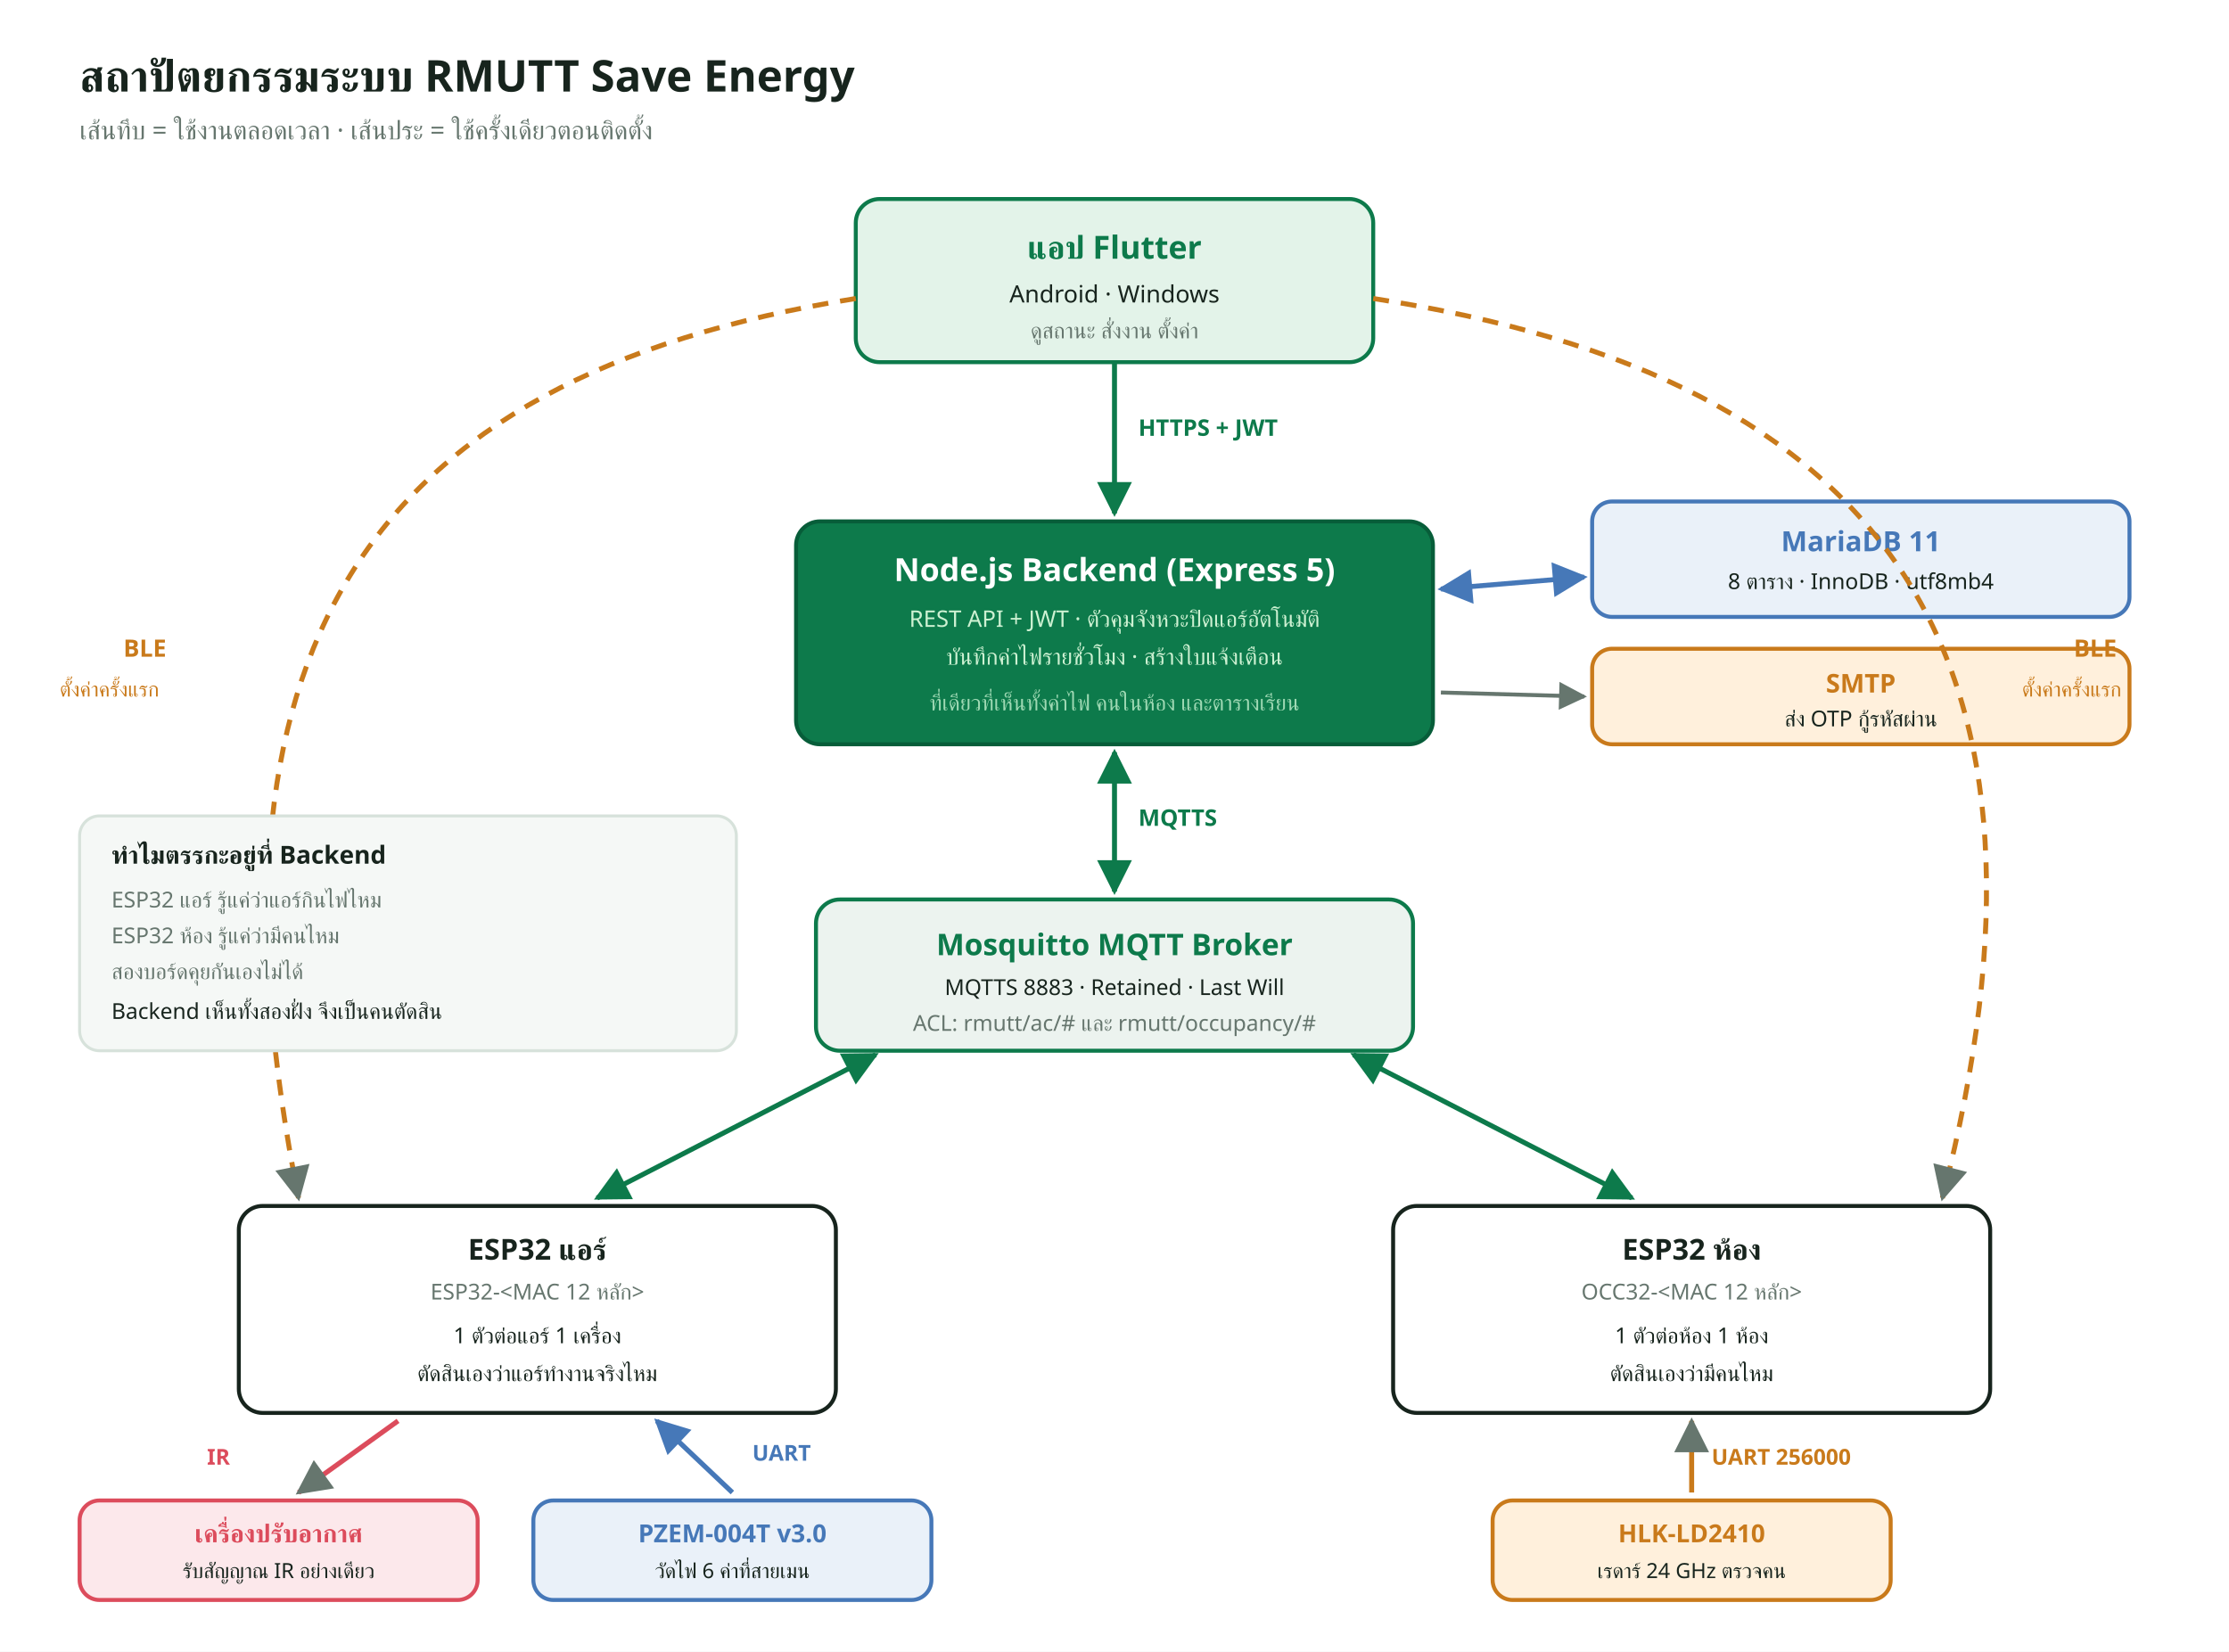
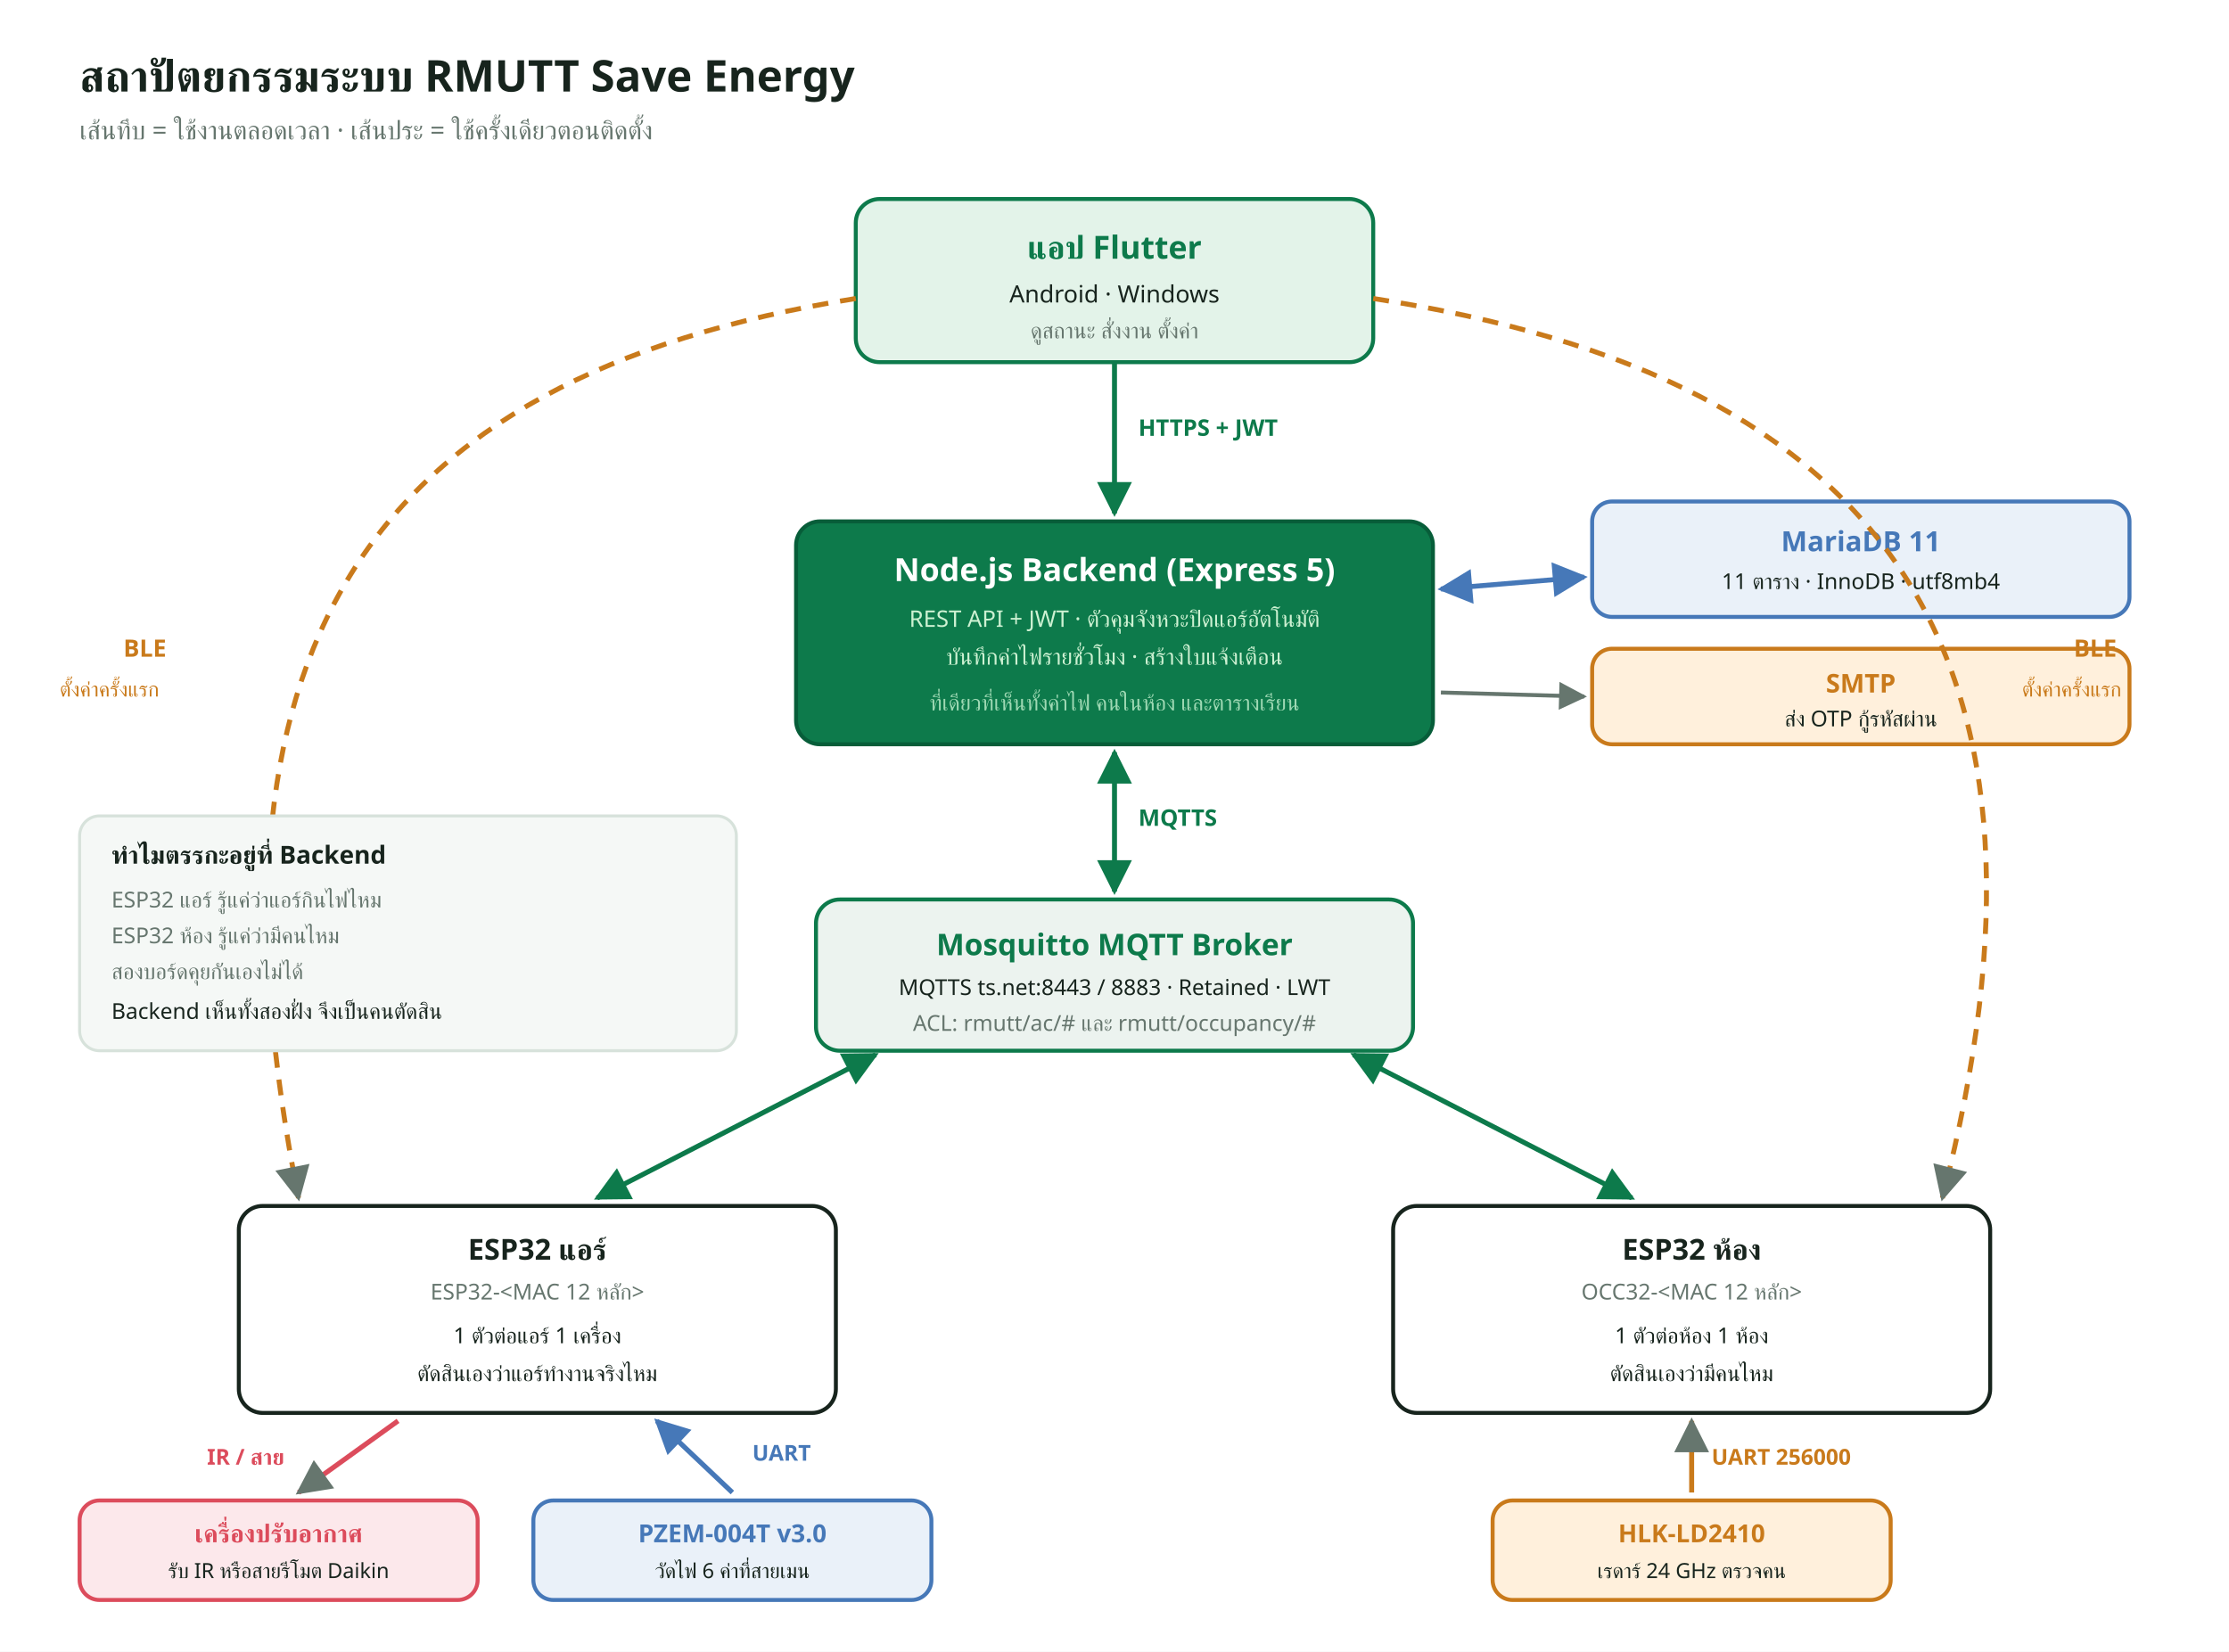
<svg xmlns="http://www.w3.org/2000/svg" width="1120" height="830" viewBox="0 0 1120 830" font-family="Sarabun, Tahoma, 'Leelawadee UI', sans-serif">
  <defs>
    <marker id="ar" viewBox="0 0 10 10" refX="9" refY="5" markerWidth="7" markerHeight="7" orient="auto-start-reverse">
      <path d="M0,0 L10,5 L0,10 z" fill="#66766E" />
    </marker>
    <marker id="arg" viewBox="0 0 10 10" refX="9" refY="5" markerWidth="7" markerHeight="7" orient="auto-start-reverse">
      <path d="M0,0 L10,5 L0,10 z" fill="#0D7A4B" />
    </marker>
    <marker id="arb" viewBox="0 0 10 10" refX="9" refY="5" markerWidth="7" markerHeight="7" orient="auto-start-reverse">
      <path d="M0,0 L10,5 L0,10 z" fill="#4678B8" />
    </marker>
  </defs>
  <rect width="1120" height="830" fill="#FFFFFF" />
  <text x="40" y="46" font-size="22" font-weight="700" fill="#17241D">สถาปัตยกรรมระบบ RMUTT Save Energy</text>
  <text x="40" y="70" font-size="13" fill="#66766E">เส้นทึบ = ใช้งานตลอดเวลา · เส้นประ = ใช้ครั้งเดียวตอนติดตั้ง</text>
  <rect x="430" y="100" width="260" height="82" rx="12" fill="#E3F3E9" stroke="#0D7A4B" stroke-width="2" />
  <text x="560" y="130" font-size="16" font-weight="700" fill="#0D7A4B" text-anchor="middle">แอป Flutter</text>
  <text x="560" y="152" font-size="12" fill="#17241D" text-anchor="middle">Android · Windows</text>
  <text x="560" y="170" font-size="11" fill="#66766E" text-anchor="middle">ดูสถานะ สั่งงาน ตั้งค่า</text>
  <rect x="400" y="262" width="320" height="112" rx="12" fill="#0D7A4B" stroke="#075D39" stroke-width="2" />
  <text x="560" y="292" font-size="16" font-weight="700" fill="#FFFFFF" text-anchor="middle">Node.js Backend (Express 5)</text>
  <text x="560" y="315" font-size="11.5" fill="#CDF1D2" text-anchor="middle">REST API + JWT · ตัวคุมจังหวะปิดแอร์อัตโนมัติ</text>
  <text x="560" y="334" font-size="11.5" fill="#CDF1D2" text-anchor="middle">บันทึกค่าไฟรายชั่วโมง · สร้างใบแจ้งเตือน</text>
  <text x="560" y="357" font-size="11" fill="#9FD9B4" text-anchor="middle">ที่เดียวที่เห็นทั้งค่าไฟ คนในห้อง และตารางเรียน</text>
  <rect x="800" y="252" width="270" height="58" rx="10" fill="#EAF1F9" stroke="#4678B8" stroke-width="2" />
  <text x="935" y="277" font-size="14" font-weight="700" fill="#4678B8" text-anchor="middle">MariaDB 11</text>
-   <text x="935" y="296" font-size="11" fill="#17241D" text-anchor="middle">8 ตาราง · InnoDB · utf8mb4</text>
+   <text x="935" y="296" font-size="11" fill="#17241D" text-anchor="middle">11 ตาราง · InnoDB · utf8mb4</text>
  <rect x="800" y="326" width="270" height="48" rx="10" fill="#FFF0DC" stroke="#C97A1B" stroke-width="2" />
  <text x="935" y="348" font-size="13" font-weight="700" fill="#C97A1B" text-anchor="middle">SMTP</text>
  <text x="935" y="365" font-size="11" fill="#17241D" text-anchor="middle">ส่ง OTP กู้รหัสผ่าน</text>
  <rect x="410" y="452" width="300" height="76" rx="12" fill="#ECF3EF" stroke="#0D7A4B" stroke-width="2" />
  <text x="560" y="480" font-size="15" font-weight="700" fill="#0D7A4B" text-anchor="middle">Mosquitto MQTT Broker</text>
-   <text x="560" y="500" font-size="11" fill="#17241D" text-anchor="middle">MQTTS 8883 · Retained · Last Will</text>
+   <text x="560" y="500" font-size="11" fill="#17241D" text-anchor="middle">MQTTS ts.net:8443 / 8883 · Retained · LWT</text>
  <text x="560" y="518" font-size="11" fill="#66766E" text-anchor="middle">ACL: rmutt/ac/# และ rmutt/occupancy/#</text>
  <rect x="120" y="606" width="300" height="104" rx="12" fill="#FFFFFF" stroke="#17241D" stroke-width="2" />
  <text x="270" y="633" font-size="14.5" font-weight="700" fill="#17241D" text-anchor="middle">ESP32 แอร์</text>
  <text x="270" y="653" font-size="11" fill="#66766E" text-anchor="middle">ESP32-&lt;MAC 12 หลัก&gt;</text>
  <text x="270" y="675" font-size="11" fill="#17241D" text-anchor="middle">1 ตัวต่อแอร์ 1 เครื่อง</text>
  <text x="270" y="694" font-size="11" fill="#17241D" text-anchor="middle">ตัดสินเองว่าแอร์ทำงานจริงไหม</text>
  <rect x="700" y="606" width="300" height="104" rx="12" fill="#FFFFFF" stroke="#17241D" stroke-width="2" />
  <text x="850" y="633" font-size="14.5" font-weight="700" fill="#17241D" text-anchor="middle">ESP32 ห้อง</text>
  <text x="850" y="653" font-size="11" fill="#66766E" text-anchor="middle">OCC32-&lt;MAC 12 หลัก&gt;</text>
  <text x="850" y="675" font-size="11" fill="#17241D" text-anchor="middle">1 ตัวต่อห้อง 1 ห้อง</text>
  <text x="850" y="694" font-size="11" fill="#17241D" text-anchor="middle">ตัดสินเองว่ามีคนไหม</text>
  <rect x="40" y="754" width="200" height="50" rx="10" fill="#FCE8EB" stroke="#DC4C5C" stroke-width="2" />
  <text x="140" y="775" font-size="12.5" font-weight="700" fill="#DC4C5C" text-anchor="middle">เครื่องปรับอากาศ</text>
-   <text x="140" y="793" font-size="10.5" fill="#17241D" text-anchor="middle">รับสัญญาณ IR อย่างเดียว</text>
+   <text x="140" y="793" font-size="10.5" fill="#17241D" text-anchor="middle">รับ IR หรือสายรีโมต Daikin</text>
  <rect x="268" y="754" width="200" height="50" rx="10" fill="#EAF1F9" stroke="#4678B8" stroke-width="2" />
  <text x="368" y="775" font-size="12.5" font-weight="700" fill="#4678B8" text-anchor="middle">PZEM-004T v3.0</text>
  <text x="368" y="793" font-size="10.5" fill="#17241D" text-anchor="middle">วัดไฟ 6 ค่าที่สายเมน</text>
  <rect x="750" y="754" width="200" height="50" rx="10" fill="#FFF0DC" stroke="#C97A1B" stroke-width="2" />
  <text x="850" y="775" font-size="12.5" font-weight="700" fill="#C97A1B" text-anchor="middle">HLK-LD2410</text>
  <text x="850" y="793" font-size="10.5" fill="#17241D" text-anchor="middle">เรดาร์ 24 GHz ตรวจคน</text>
  <path d="M560,182 L560,258" stroke="#0D7A4B" stroke-width="2.5" fill="none" marker-end="url(#arg)" />
  <rect x="566" y="204" width="140" height="20" rx="4" fill="#FFFFFF" />
  <text x="572" y="219" font-size="11.5" font-weight="600" fill="#0D7A4B">HTTPS + JWT</text>
  <path d="M724,296 L796,290" stroke="#4678B8" stroke-width="2.5" fill="none" marker-end="url(#arb)" marker-start="url(#arb)" />
  <path d="M724,348 L796,350" stroke="#66766E" stroke-width="2" fill="none" marker-end="url(#ar)" />
  <path d="M560,378 L560,448" stroke="#0D7A4B" stroke-width="2.5" fill="none" marker-end="url(#arg)" marker-start="url(#arg)" />
  <rect x="566" y="400" width="70" height="20" rx="4" fill="#FFFFFF" />
  <text x="572" y="415" font-size="11.5" font-weight="600" fill="#0D7A4B">MQTTS</text>
  <path d="M440,530 L300,602" stroke="#0D7A4B" stroke-width="2.5" fill="none" marker-end="url(#arg)" marker-start="url(#arg)" />
  <path d="M680,530 L820,602" stroke="#0D7A4B" stroke-width="2.5" fill="none" marker-end="url(#arg)" marker-start="url(#arg)" />
  <path d="M430,150 C180,190 96,330 150,602" stroke="#C97A1B" stroke-width="2.5" fill="none" stroke-dasharray="8 6" marker-end="url(#ar)" />
  <text x="62" y="330" font-size="12" font-weight="700" fill="#C97A1B">BLE</text>
  <text x="30" y="350" font-size="10.5" fill="#C97A1B">ตั้งค่าครั้งแรก</text>
  <path d="M690,150 C950,190 1046,330 976,602" stroke="#C97A1B" stroke-width="2.5" fill="none" stroke-dasharray="8 6" marker-end="url(#ar)" />
  <text x="1042" y="330" font-size="12" font-weight="700" fill="#C97A1B">BLE</text>
  <text x="1016" y="350" font-size="10.5" fill="#C97A1B">ตั้งค่าครั้งแรก</text>
  <path d="M200,714 L150,750" stroke="#DC4C5C" stroke-width="2.5" fill="none" marker-end="url(#ar)" />
-   <text x="104" y="736" font-size="11" font-weight="700" fill="#DC4C5C">IR</text>
+   <text x="104" y="736" font-size="11" font-weight="700" fill="#DC4C5C">IR / สาย</text>
  <path d="M368,750 L330,714" stroke="#4678B8" stroke-width="2.5" fill="none" marker-end="url(#arb)" />
  <text x="378" y="734" font-size="11" font-weight="700" fill="#4678B8">UART</text>
  <path d="M850,750 L850,714" stroke="#C97A1B" stroke-width="2.5" fill="none" marker-end="url(#ar)" />
  <text x="860" y="736" font-size="11" font-weight="700" fill="#C97A1B">UART 256000</text>
  <rect x="40" y="410" width="330" height="118" rx="10" fill="#F5F8F6" stroke="#D7E2DB" stroke-width="1.5" />
  <text x="56" y="434" font-size="12.5" font-weight="700" fill="#17241D">ทำไมตรรกะอยู่ที่ Backend</text>
  <text x="56" y="456" font-size="11" fill="#66766E">ESP32 แอร์ รู้แค่ว่าแอร์กินไฟไหม</text>
  <text x="56" y="474" font-size="11" fill="#66766E">ESP32 ห้อง รู้แค่ว่ามีคนไหม</text>
  <text x="56" y="492" font-size="11" fill="#66766E">สองบอร์ดคุยกันเองไม่ได้</text>
  <text x="56" y="512" font-size="11" fill="#17241D">Backend เห็นทั้งสองฝั่ง จึงเป็นคนตัดสิน</text>
</svg>
